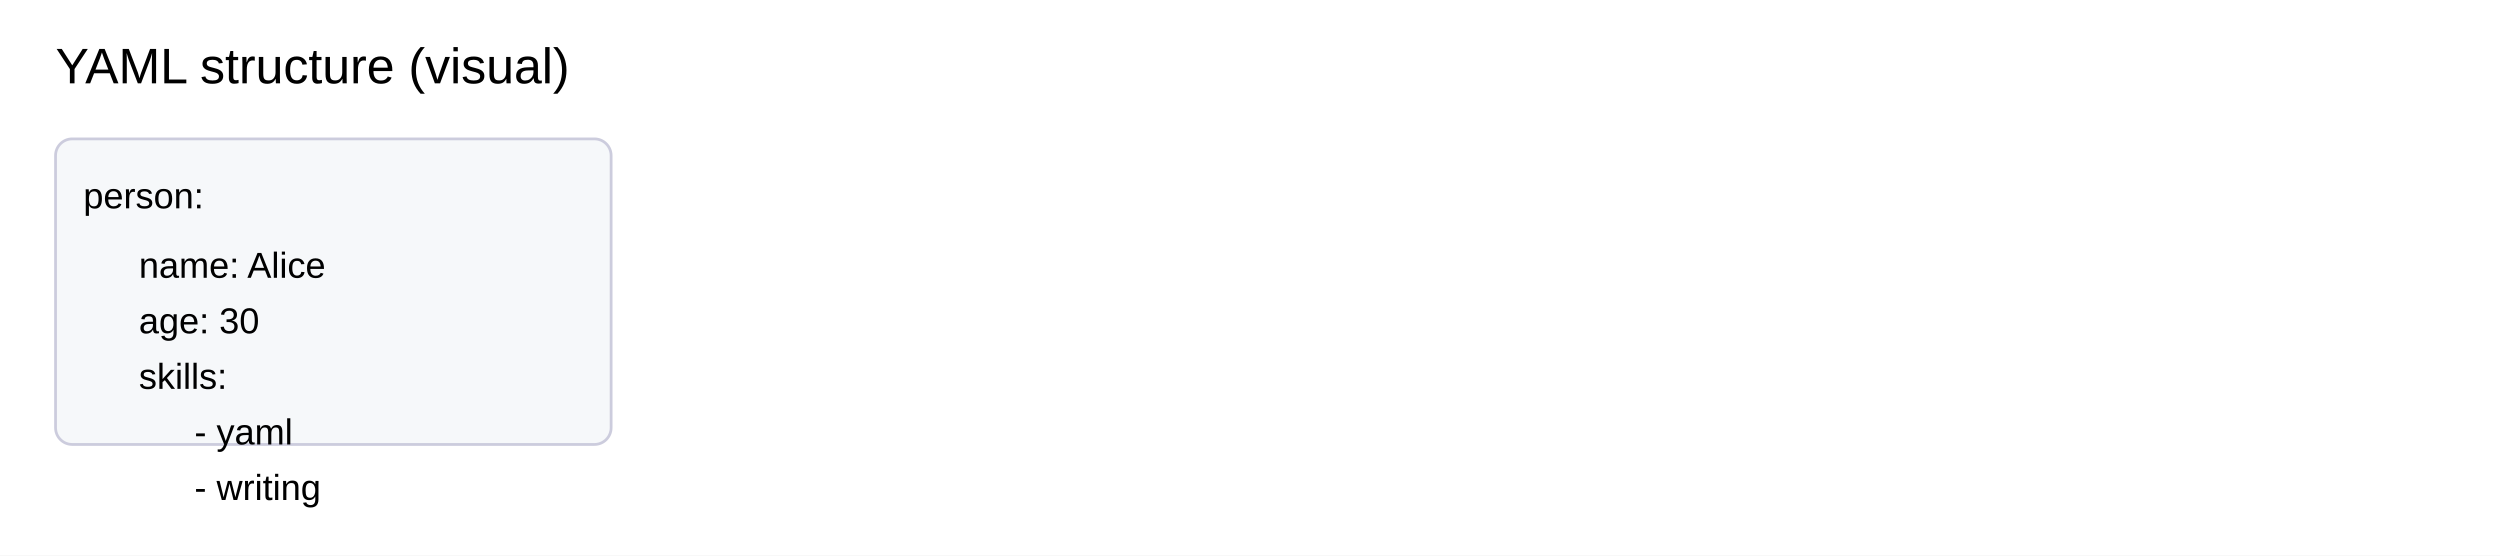
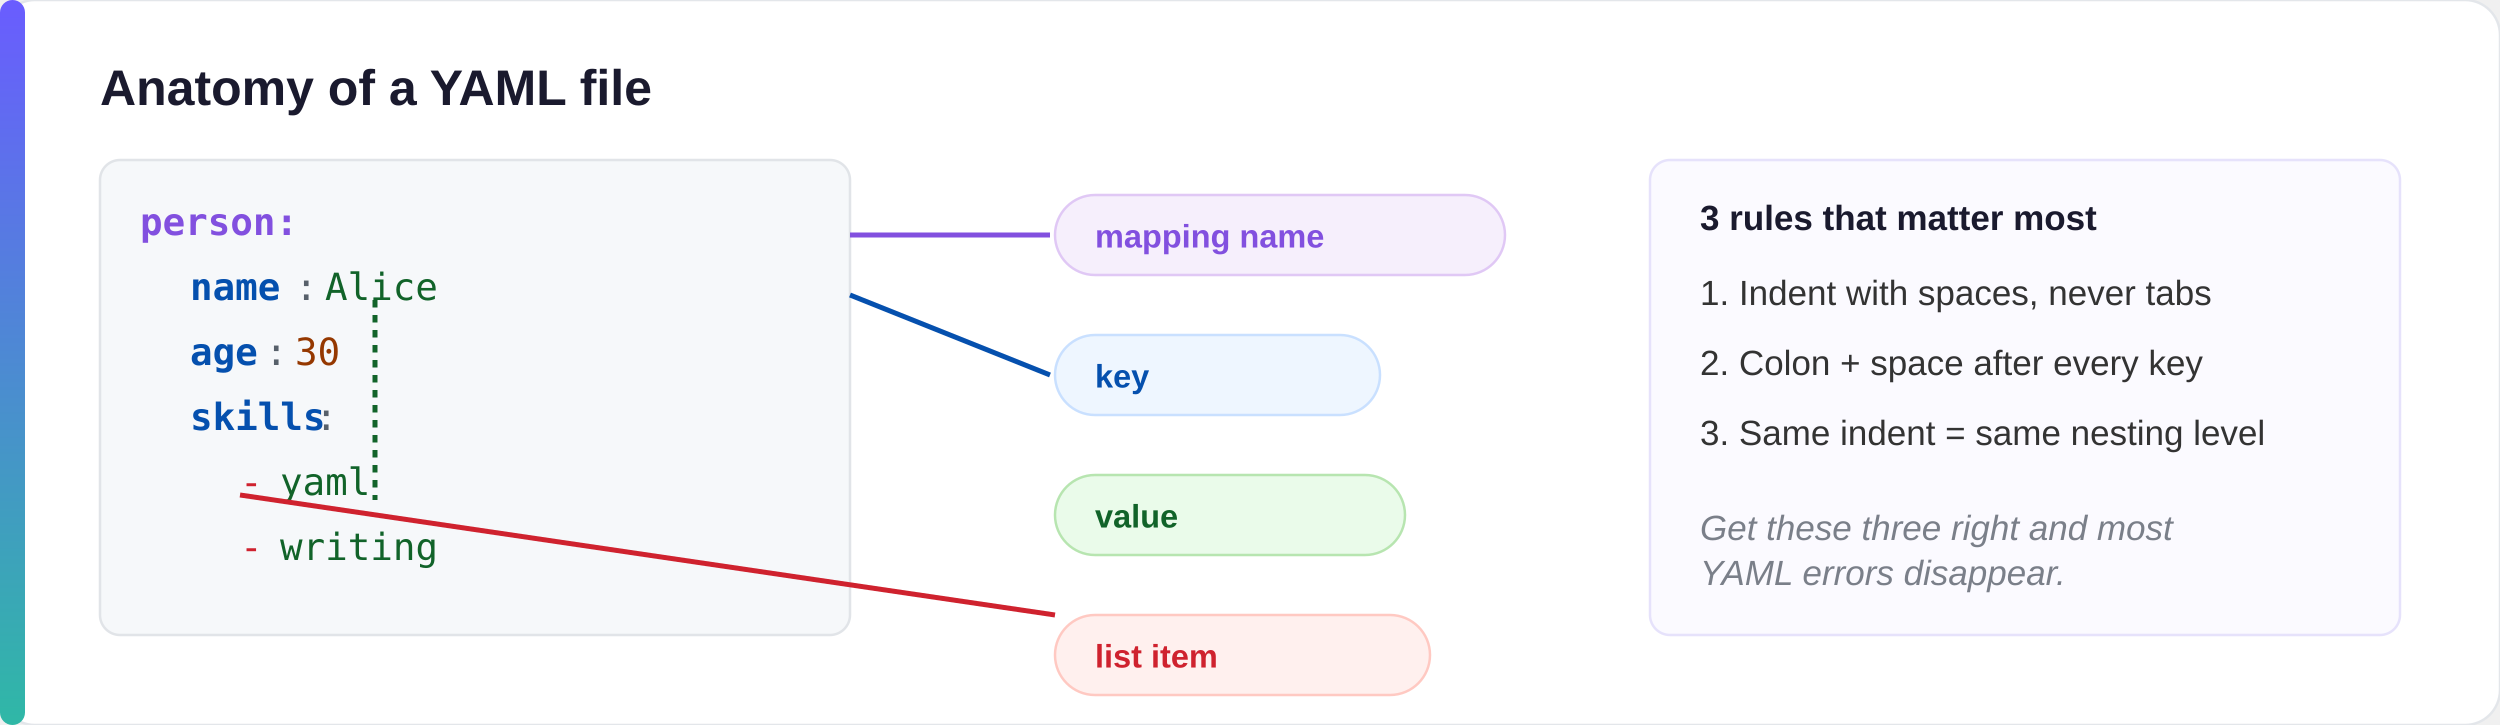
- <svg xmlns="http://www.w3.org/2000/svg" width="900" height="200">
-   <rect width="900" height="200" fill="#fff" />
-   <text x="20" y="30" font-size="18" font-family="Arial">YAML structure (visual)</text>
+ <svg xmlns="http://www.w3.org/2000/svg" width="1000" height="290" viewBox="0 0 1000 290">
+   <defs>
+     <linearGradient id="structAccent" x1="0" y1="0" x2="0" y2="1">
+       <stop offset="0%" stop-color="#6a5cff" />
+       <stop offset="100%" stop-color="#2fb8a6" />
+     </linearGradient>
+   </defs>
+   <rect width="1000" height="290" fill="#ffffff" stroke="#e3e6ea" rx="14" />
+   <rect x="0" y="0" width="10" height="290" fill="url(#structAccent)" rx="5" />
+   <text x="40" y="42" font-size="20" font-weight="bold" font-family="Arial" fill="#1a1a2e">Anatomy of a YAML file</text>
+   <rect x="40" y="64" width="300" height="190" fill="#f6f8fa" stroke="#e1e4e8" rx="8" />
+   <g font-family="Consolas, Menlo, monospace" font-size="15">
+     <text x="56" y="94" fill="#8250df" font-weight="bold">person:</text>
+     <text x="76" y="120" fill="#0550ae" font-weight="bold">name</text>
+     <text x="118" y="120" fill="#57606a">: </text>
+     <text x="130" y="120" fill="#116329">Alice</text>
+     <text x="76" y="146" fill="#0550ae" font-weight="bold">age</text>
+     <text x="106" y="146" fill="#57606a">: </text>
+     <text x="118" y="146" fill="#953800">30</text>
+     <text x="76" y="172" fill="#0550ae" font-weight="bold">skills</text>
+     <text x="126" y="172" fill="#57606a">:</text>
+     <text x="96" y="198" fill="#cf222e">- </text>
+     <text x="112" y="198" fill="#116329">yaml</text>
+     <text x="96" y="224" fill="#cf222e">- </text>
+     <text x="112" y="224" fill="#116329">writing</text>
+   </g>
  <g font-family="Arial" font-size="13">
-     <rect x="20" y="50" width="200" height="110" fill="#f6f8fa" stroke="#ccd" rx="6" />
-     <text x="30" y="75">person:</text>
-     <text x="50" y="100">name: Alice</text>
-     <text x="50" y="120">age: 30</text>
-     <text x="50" y="140">skills:</text>
-     <text x="70" y="160">- yaml</text>
-     <text x="70" y="180">- writing</text>
+     <line x1="340" y1="94" x2="420" y2="94" stroke="#8250df" stroke-width="2" />
+     <rect x="422" y="78" width="180" height="32" fill="#f6effc" stroke="#e0c8f5" rx="16" />
+     <text x="438" y="99" fill="#8250df" font-weight="bold">mapping name</text>
+     <line x1="340" y1="118" x2="420" y2="150" stroke="#0550ae" stroke-width="2" />
+     <rect x="422" y="134" width="130" height="32" fill="#eef6ff" stroke="#c9e0ff" rx="16" />
+     <text x="438" y="155" fill="#0550ae" font-weight="bold">key</text>
+     <line x1="150" y1="120" x2="150" y2="200" stroke="#116329" stroke-width="2" stroke-dasharray="3,3" />
+     <rect x="422" y="190" width="140" height="32" fill="#eafbea" stroke="#b7e5b0" rx="16" />
+     <text x="438" y="211" fill="#116329" font-weight="bold">value</text>
+     <line x1="96" y1="198" x2="422" y2="246" stroke="#cf222e" stroke-width="2" />
+     <rect x="422" y="246" width="150" height="32" fill="#fff0ee" stroke="#ffc9c2" rx="16" />
+     <text x="438" y="267" fill="#cf222e" font-weight="bold">list item</text>
+   </g>
+   <g font-family="Arial" font-size="14">
+     <rect x="660" y="64" width="300" height="190" fill="#fbfaff" stroke="#e6e2fb" rx="8" />
+     <text x="680" y="92" font-weight="bold" fill="#1a1a2e">3 rules that matter most</text>
+     <text x="680" y="122" fill="#333">1. Indent with spaces, never tabs</text>
+     <text x="680" y="150" fill="#333">2. Colon + space after every key</text>
+     <text x="680" y="178" fill="#333">3. Same indent = same nesting level</text>
+     <text x="680" y="216" fill="#7a7f89" font-style="italic">Get these three right and most</text>
+     <text x="680" y="234" fill="#7a7f89" font-style="italic">YAML errors disappear.</text>
  </g>
</svg>
